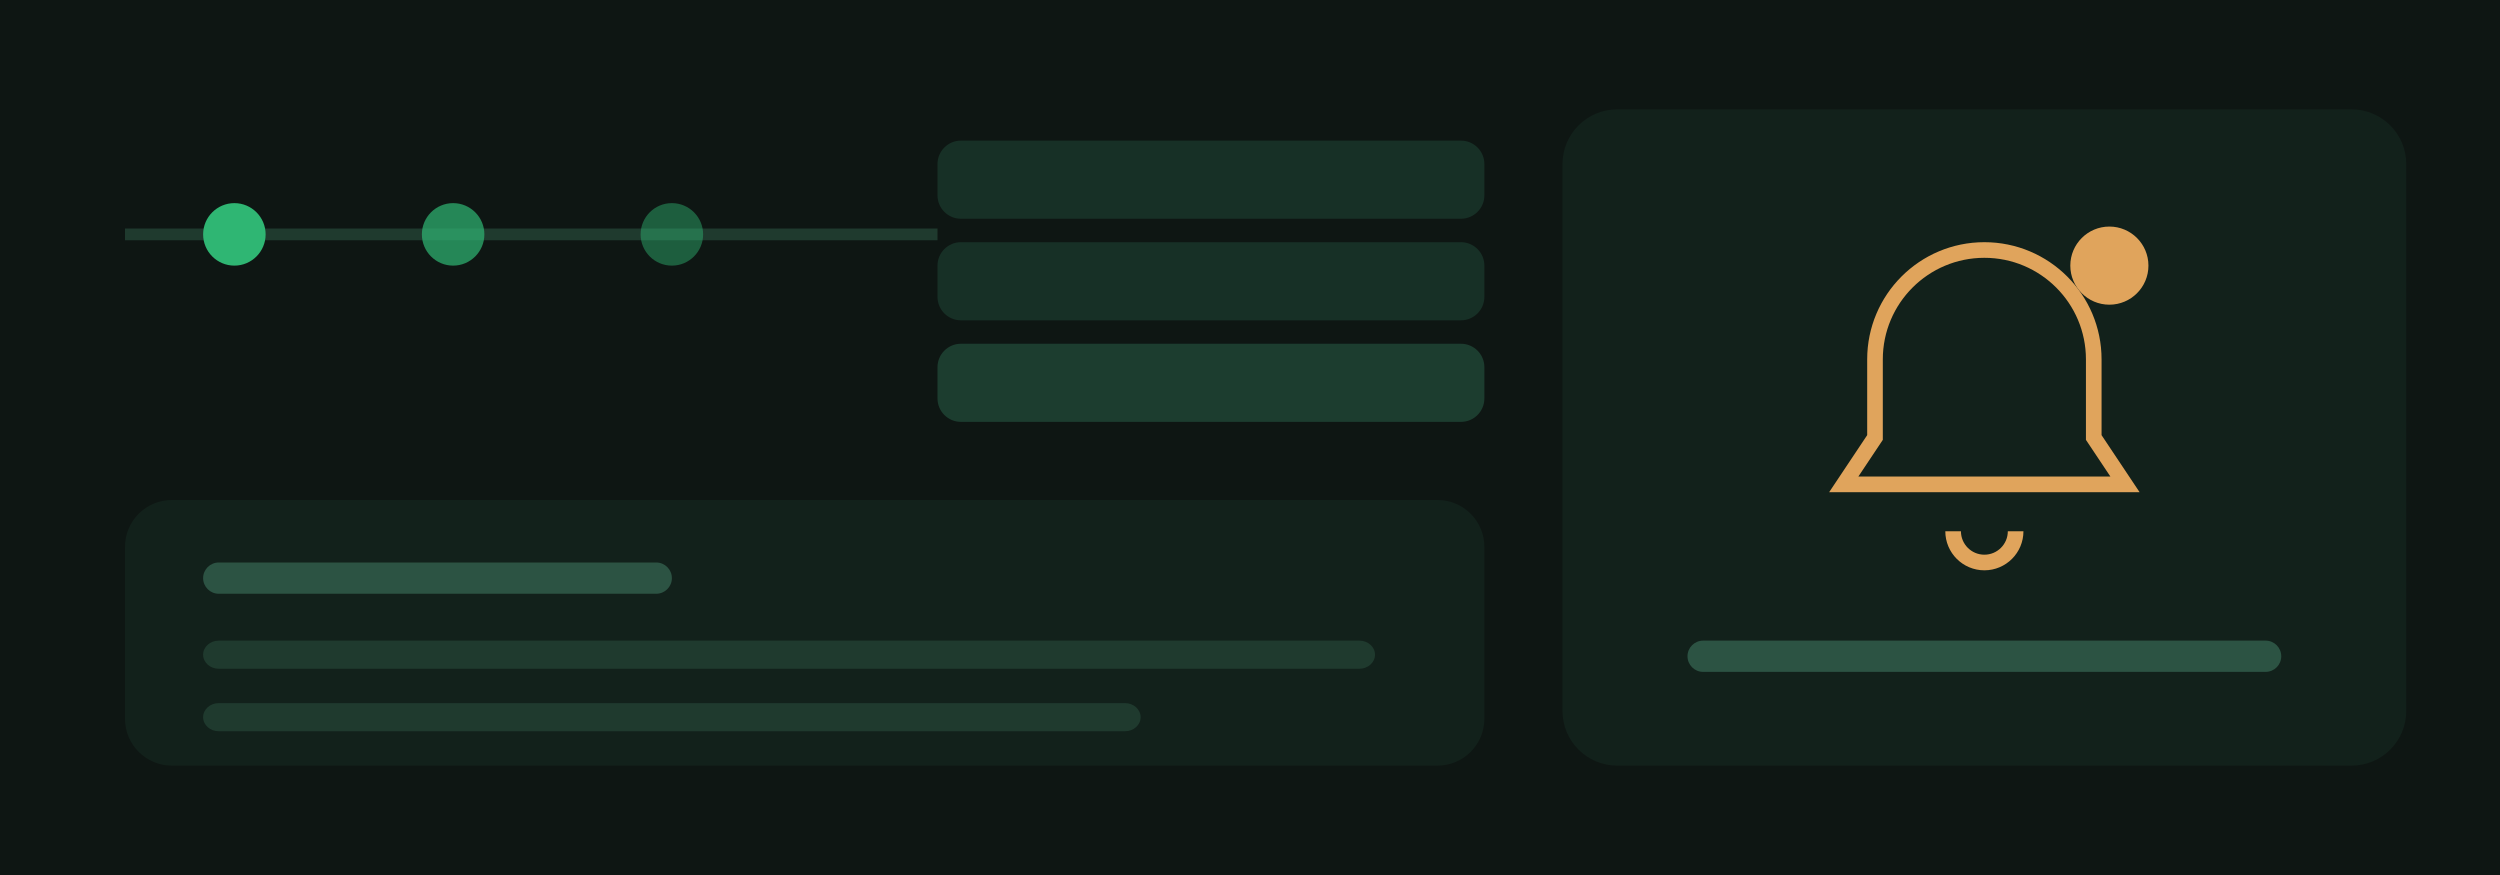
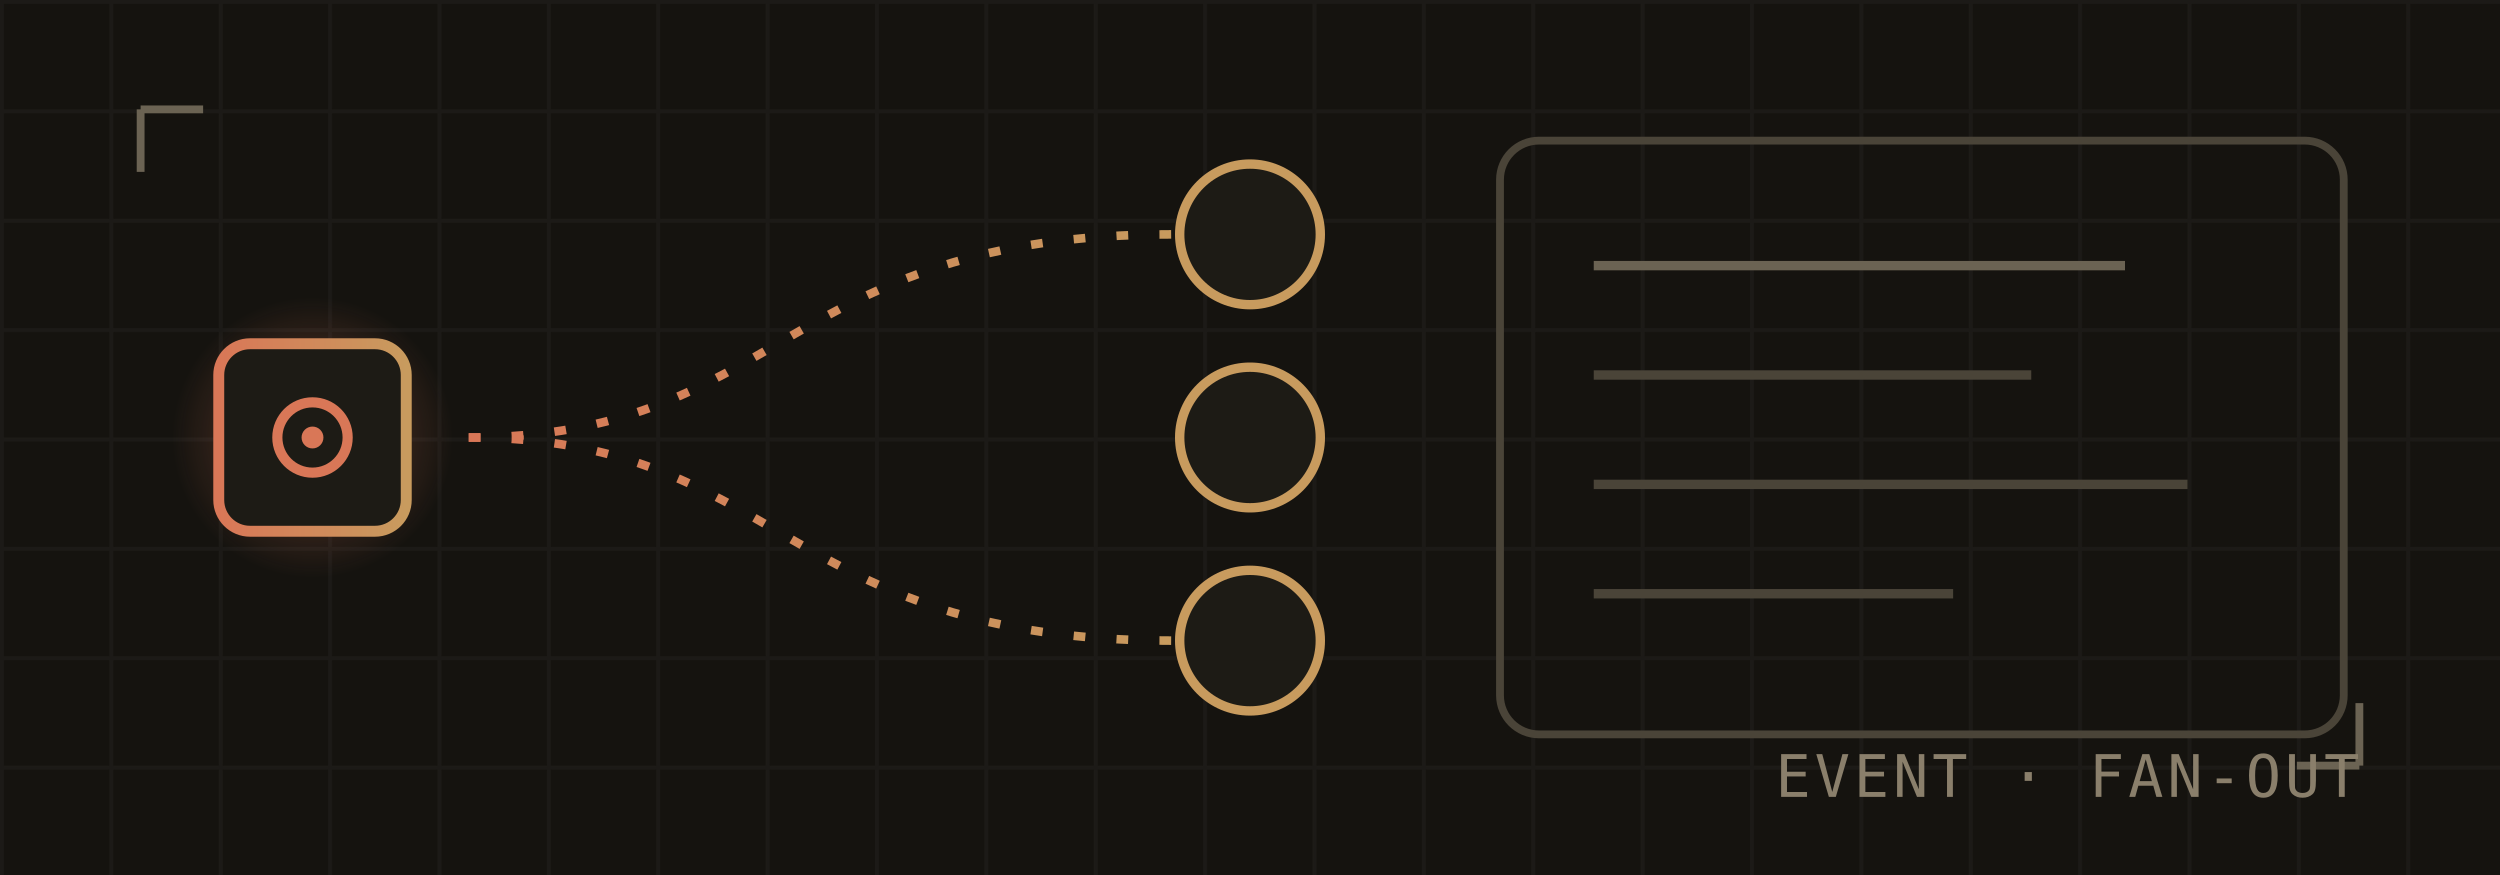
- <svg xmlns="http://www.w3.org/2000/svg" viewBox="0 0 320 112" role="img" aria-label="Marketbot commerce automation: event stream into a queue, admin table and notification bell">
-   <rect width="320" height="112" fill="#0e1613" />
-   <line x1="16" y1="30" x2="120" y2="30" stroke="#1f3a2e" stroke-width="1.5" />
-   <circle cx="30" cy="30" r="4" fill="#2FB673" />
-   <circle cx="58" cy="30" r="4" fill="#2FB673" opacity="0.7" />
-   <circle cx="86" cy="30" r="4" fill="#2FB673" opacity="0.45" />
-   <rect x="120" y="18" width="70" height="10" rx="3" fill="#173026" />
-   <rect x="120" y="31" width="70" height="10" rx="3" fill="#173026" />
-   <rect x="120" y="44" width="70" height="10" rx="3" fill="#1c3d2f" />
-   <rect x="16" y="64" width="174" height="34" rx="6" fill="#12211b" />
-   <rect x="26" y="72" width="60" height="4" rx="2" fill="#2c5343" />
-   <rect x="26" y="82" width="150" height="3.6" rx="2" fill="#1f3a2e" />
-   <rect x="26" y="90" width="120" height="3.6" rx="2" fill="#1f3a2e" />
-   <rect x="200" y="14" width="108" height="84" rx="7" fill="#12211b" />
-   <path d="M254 32 a14 14 0 0 1 14 14 v10 l4 6 h-36 l4 -6 v-10 a14 14 0 0 1 14 -14 z" fill="none" stroke="#E0A45C" stroke-width="2" />
-   <path d="M250 68 a4 4 0 0 0 8 0" fill="none" stroke="#E0A45C" stroke-width="2" />
-   <circle cx="270" cy="34" r="5" fill="#E0A45C" />
-   <rect x="216" y="82" width="76" height="4" rx="2" fill="#2c5343" />
+ <svg xmlns="http://www.w3.org/2000/svg" viewBox="0 0 320 112" role="img" aria-label="Marketbot: an event pulse broadcasting from a queue to three subscriber nodes">
+   <defs>
+     <linearGradient id="g" x1="0" y1="0" x2="1" y2="0">
+       <stop offset="0" stop-color="#D97757" />
+       <stop offset="1" stop-color="#C89B5E" />
+     </linearGradient>
+     <radialGradient id="glow" cx="50%" cy="50%" r="50%">
+       <stop offset="0" stop-color="#D97757" stop-opacity="0.4" />
+       <stop offset="1" stop-color="#D97757" stop-opacity="0" />
+     </radialGradient>
+     <pattern id="grid" width="14" height="14" patternUnits="userSpaceOnUse">
+       <path d="M14 0H0V14" fill="none" stroke="#F5F0E6" stroke-opacity="0.035" />
+     </pattern>
+   </defs>
+   <rect width="320" height="112" fill="#15130F" />
+   <rect width="320" height="112" fill="url(#grid)" />
+   <path d="M18 14 L18 22 M18 14 L26 14 M302 98 L302 90 M302 98 L294 98" stroke="#6B6353" stroke-width="1" />
+   <circle cx="40" cy="56" r="18" fill="url(#glow)" />
+   <rect x="28" y="44" width="24" height="24" rx="4" fill="#1D1B15" stroke="url(#g)" stroke-width="1.4" />
+   <circle cx="40" cy="56" r="4.5" fill="none" stroke="#D97757" stroke-width="1.3" />
+   <circle cx="40" cy="56" r="1.4" fill="#D97757" />
+   <path d="M60 56 C 100 56, 100 30, 150 30" fill="none" stroke="url(#g)" stroke-width="1.1" stroke-dasharray="1.5 4" />
+   <path d="M60 56 C 100 56, 100 56, 150 56" fill="none" stroke="url(#g)" stroke-width="1.1" stroke-dasharray="1.5 4" />
+   <path d="M60 56 C 100 56, 100 82, 150 82" fill="none" stroke="url(#g)" stroke-width="1.1" stroke-dasharray="1.5 4" />
+   <circle cx="160" cy="30" r="9" fill="#1D1B15" stroke="#C89B5E" stroke-width="1.2" />
+   <circle cx="160" cy="56" r="9" fill="#1D1B15" stroke="#C89B5E" stroke-width="1.2" />
+   <circle cx="160" cy="82" r="9" fill="#1D1B15" stroke="#C89B5E" stroke-width="1.2" />
+   <rect x="192" y="18" width="108" height="76" rx="5" fill="none" stroke="#4A4438" stroke-width="1" />
+   <line x1="204" y1="34" x2="272" y2="34" stroke="#6B6353" stroke-width="1.2" />
+   <line x1="204" y1="48" x2="260" y2="48" stroke="#4A4438" stroke-width="1.2" />
+   <line x1="204" y1="62" x2="280" y2="62" stroke="#4A4438" stroke-width="1.2" />
+   <line x1="204" y1="76" x2="250" y2="76" stroke="#4A4438" stroke-width="1.2" />
+   <text x="302" y="102" text-anchor="end" font-family="ui-monospace,monospace" font-size="7.5" letter-spacing="0.5" fill="#8A7F6B">EVENT · FAN-OUT</text>
</svg>
